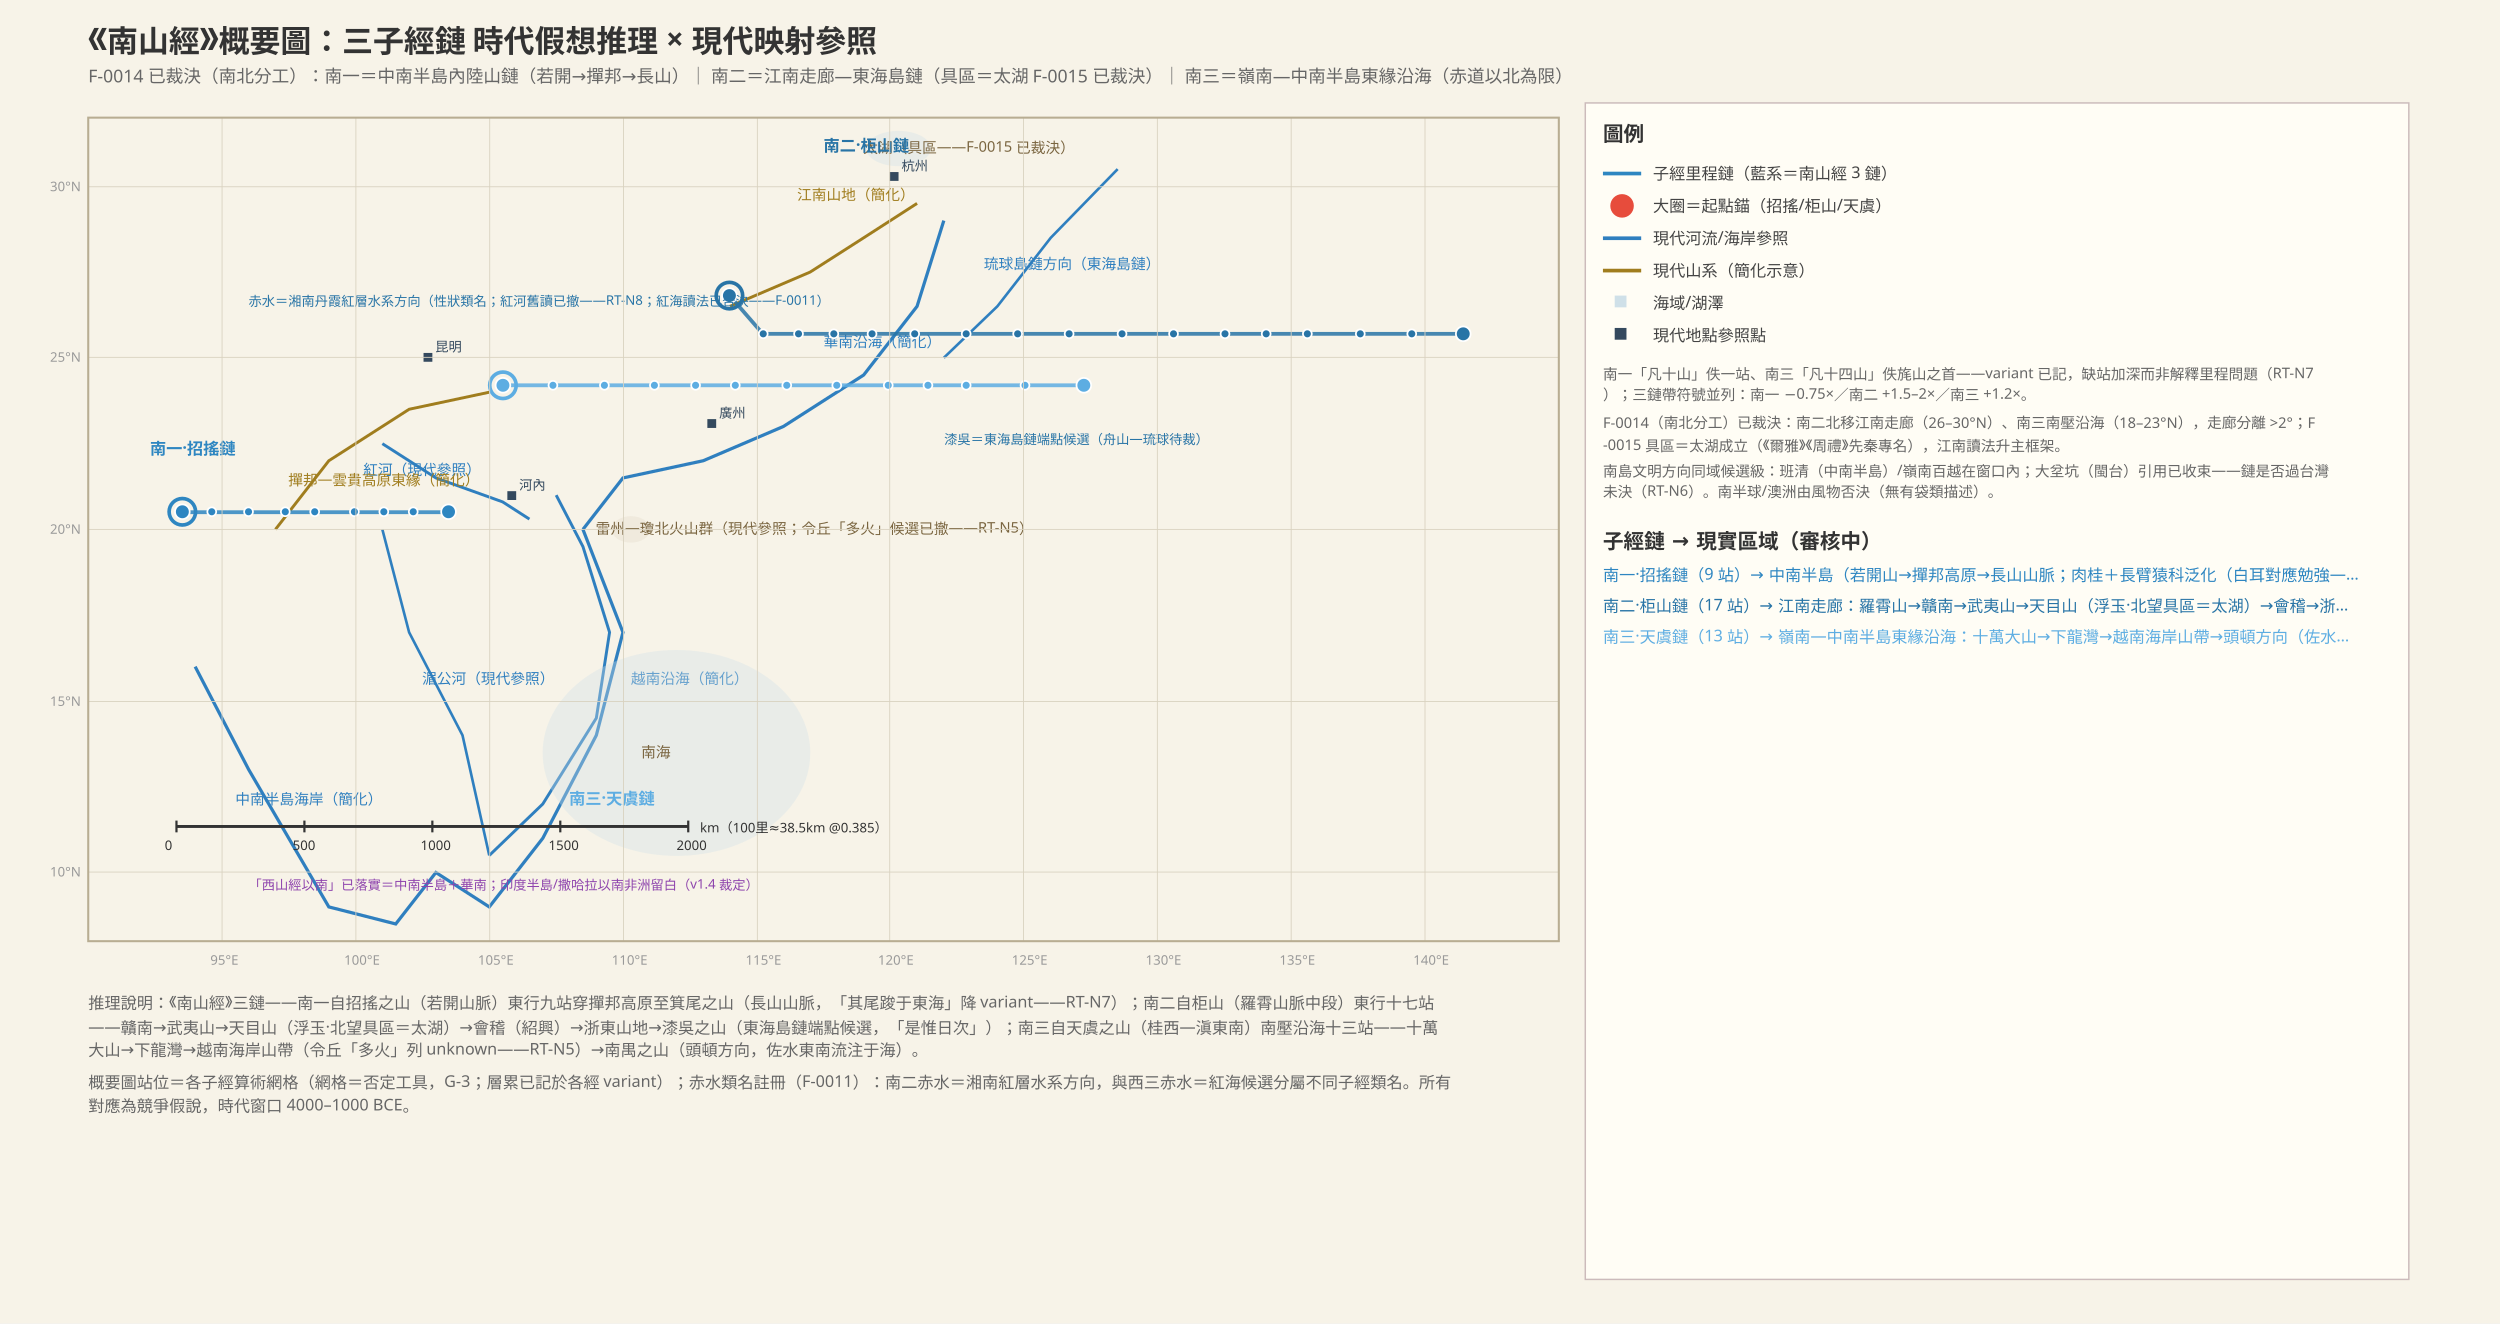
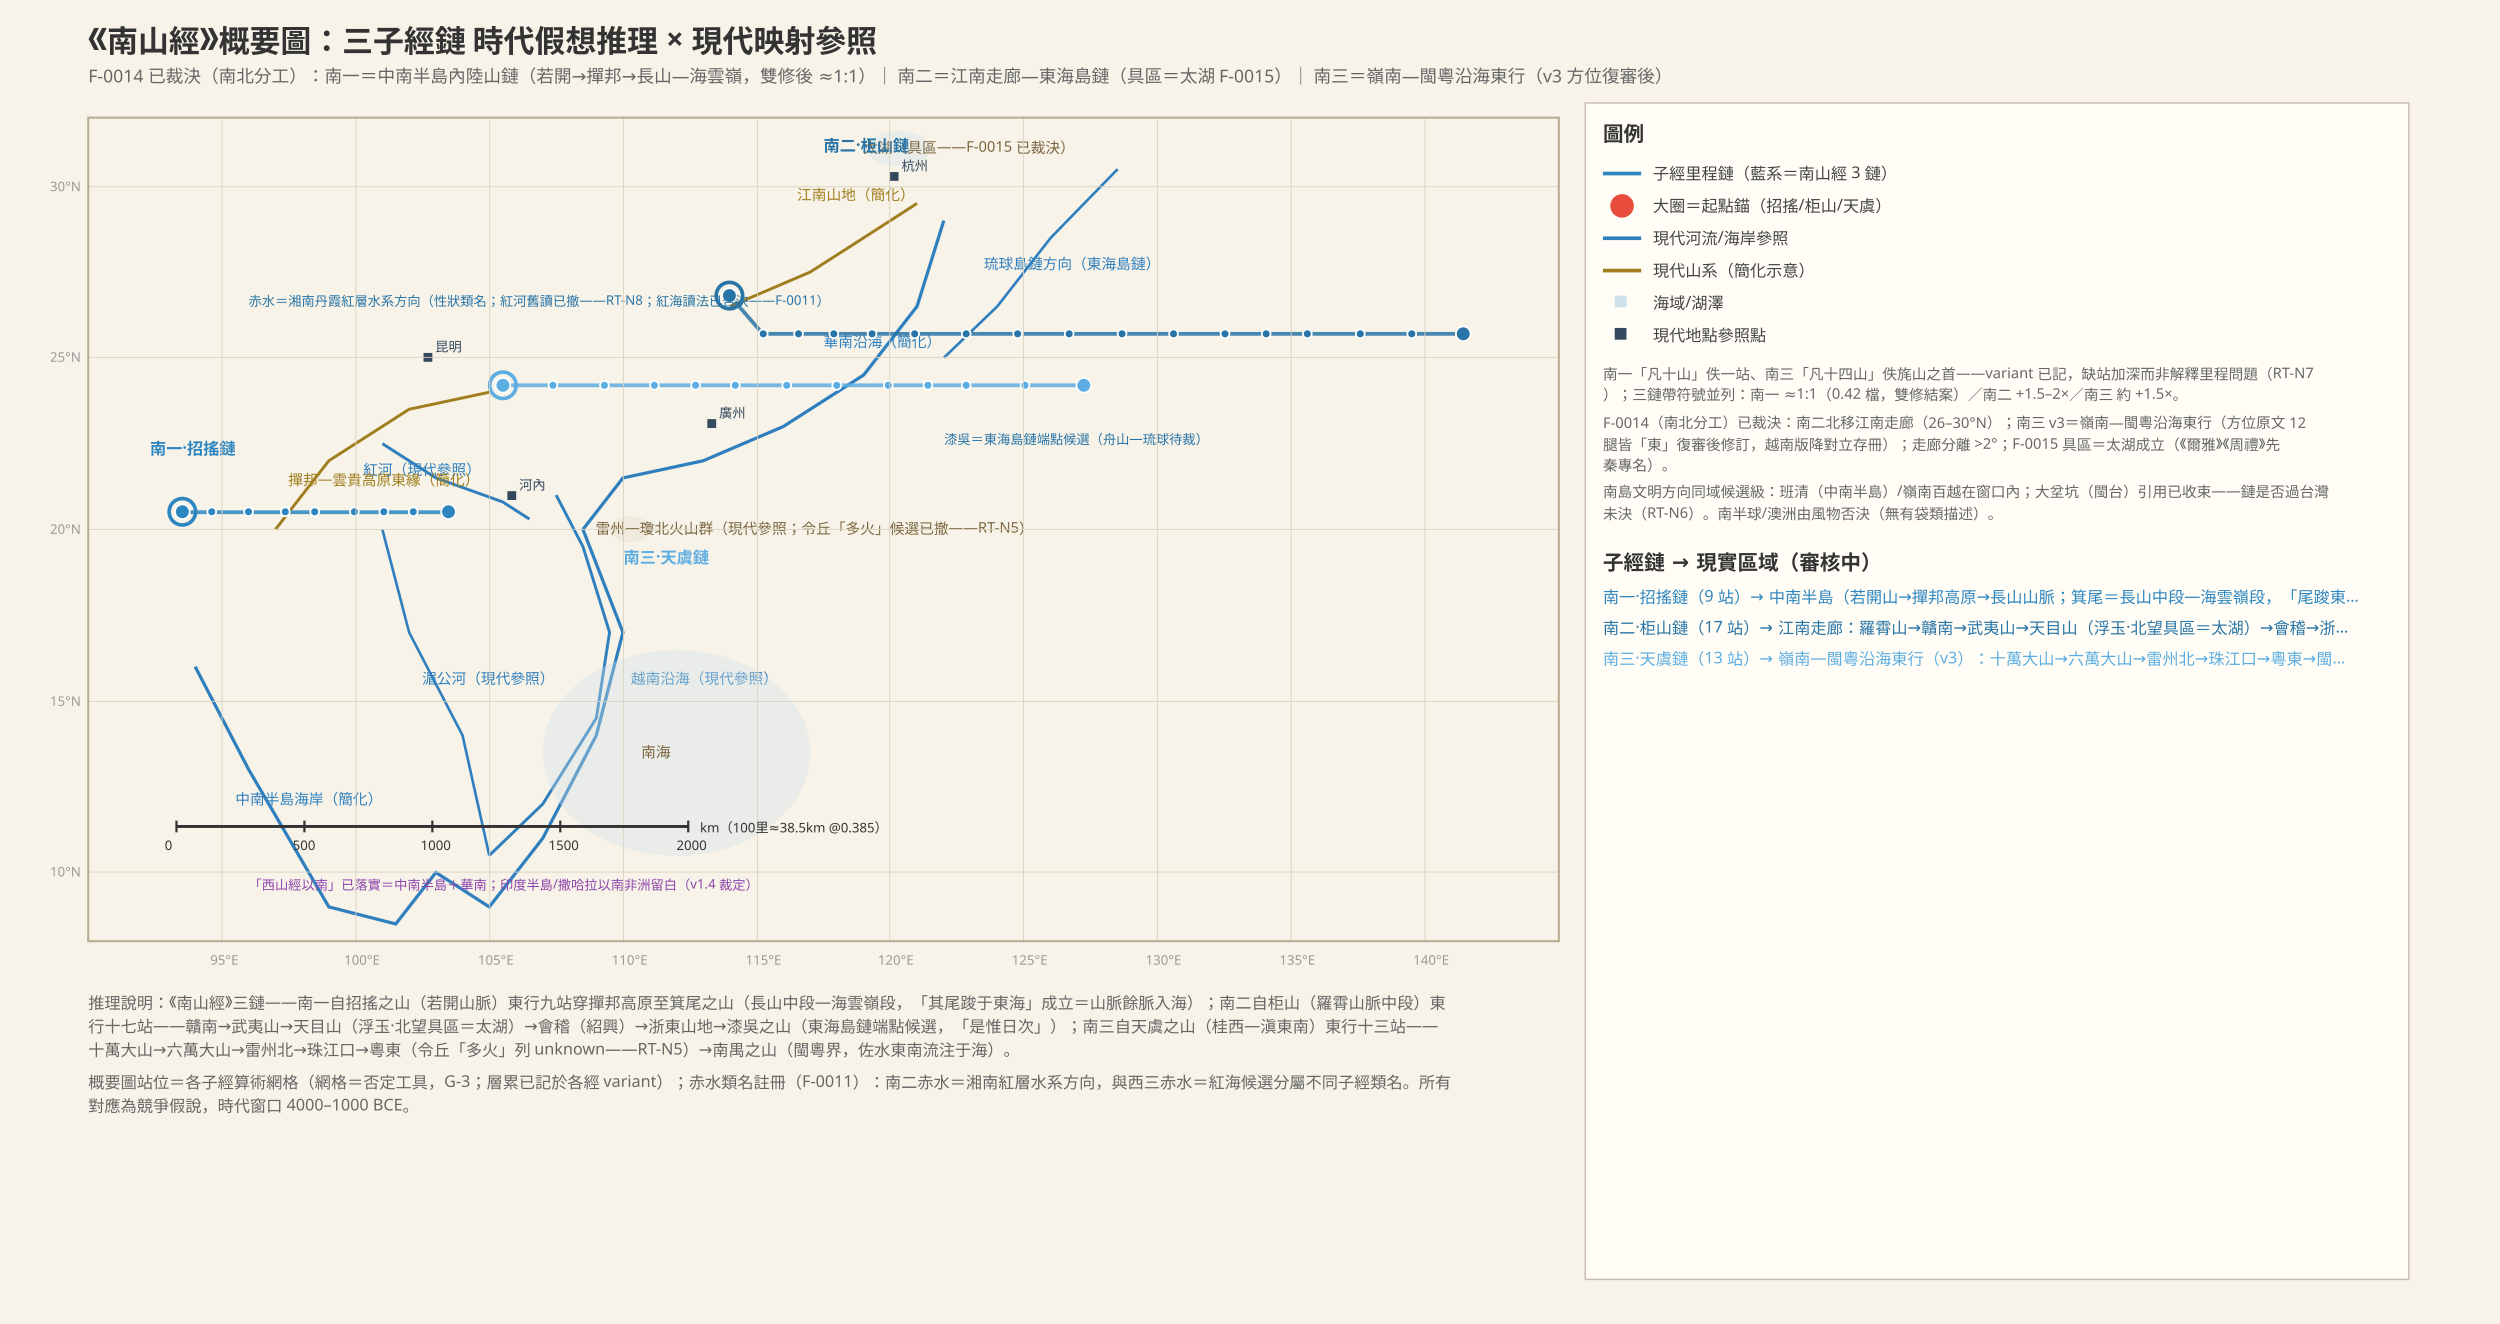
<svg xmlns="http://www.w3.org/2000/svg" width="1700" height="900" font-family="PingFang SC, Hiragino Sans GB, Microsoft YaHei, sans-serif">
  <rect width="1700" height="900" fill="#f7f3e8" />
  <clipPath id="mapclip">
    <rect x="60" y="80" width="1000" height="560" />
  </clipPath>
  <defs>
    <clipPath id="mapclip">
      <rect x="60" y="80" width="1000" height="560" />
    </clipPath>
    <pattern id="sand" width="8" height="8" patternUnits="userSpaceOnUse">
      <rect width="8" height="8" fill="#efe3c0" />
      <circle cx="2" cy="2" r="0.8" fill="#d6b96a" />
      <circle cx="6" cy="6" r="0.8" fill="#d6b96a" />
    </pattern>
  </defs>
  <text x="60" y="34" font-size="21" font-weight="bold" fill="#333">《南山經》概要圖：三子經鏈 時代假想推理 × 現代映射參照</text>
-   <text x="60" y="56" font-size="12" fill="#666">F-0014 已裁決（南北分工）：南一＝中南半島內陸山鏈（若開→撣邦→長山）｜ 南二＝江南走廊—東海島鏈（具區＝太湖 F-0015 已裁決）｜ 南三＝嶺南—中南半島東緣沿海（赤道以北為限）</text>
+   <text x="60" y="56" font-size="12" fill="#666">F-0014 已裁決（南北分工）：南一＝中南半島內陸山鏈（若開→撣邦→長山—海雲嶺，雙修後 ≈1:1）｜ 南二＝江南走廊—東海島鏈（具區＝太湖 F-0015）｜ 南三＝嶺南—閩粵沿海東行（v3 方位復審後）</text>
  <g clip-path="url(#mapclip)">
    <polyline points="132.7,453.3 169.1,523.3 223.6,616.7 269.1,628.3 296.4,593.3 332.7,616.7 369.1,570.0 405.5,500.0 423.6,430.0 396.4,360.0" fill="none" stroke="#2f7fbf" stroke-width="2.2" />
    <text x="160" y="547" font-size="10" fill="#2f7fbf">中南半島海岸（簡化）</text>
    <polyline points="396.4,360.0 423.6,325.0 478.2,313.3 532.7,290.0 587.3,255.0 623.6,208.3 641.8,150.0" fill="none" stroke="#2f7fbf" stroke-width="2.2" />
    <text x="560" y="236" font-size="10" fill="#2f7fbf">華南沿海（簡化）</text>
    <polyline points="332.7,581.7 369.1,546.7 405.5,488.3 414.5,430.0 396.4,371.7 378.2,336.7" fill="none" stroke="#2f7fbf" stroke-width="2.0" />
-     <text x="429" y="465" font-size="10" fill="#2f7fbf">越南沿海（簡化）</text>
+     <text x="429" y="465" font-size="10" fill="#2f7fbf">越南沿海（現代參照）</text>
    <polyline points="641.8,243.3 678.2,208.3 714.5,161.7 760.0,115.0" fill="none" stroke="#2f7fbf" stroke-width="1.8" />
    <text x="669" y="183" font-size="10" fill="#2f7fbf">琉球島鏈方向（東海島鏈）</text>
    <polyline points="260.0,301.7 296.4,325.0 341.8,341.3 360.0,353.0" fill="none" stroke="#2f7fbf" stroke-width="2" />
    <text x="247" y="323" font-size="10" fill="#2f7fbf">紅河（現代參照）</text>
    <polyline points="260.0,360.0 278.2,430.0 314.5,500.0 332.7,581.7" fill="none" stroke="#2f7fbf" stroke-width="1.8" />
    <text x="287" y="465" font-size="10" fill="#2f7fbf">湄公河（現代參照）</text>
    <polyline points="187.3,360.0 223.6,313.3 278.2,278.3 332.7,266.7" fill="none" stroke="#a07d1e" stroke-width="2" />
    <text x="196" y="330" font-size="10" fill="#a07d1e">撣邦—雲貴高原東緣（簡化）</text>
    <polyline points="496.4,208.3 550.9,185.0 587.3,161.7 623.6,138.3" fill="none" stroke="#a07d1e" stroke-width="2" />
    <text x="542" y="136" font-size="10" fill="#a07d1e">江南山地（簡化）</text>
    <ellipse cx="460" cy="512" rx="91" ry="70" fill="#cfe0e8" opacity="0.35" />
    <text x="436" y="515" font-size="10" fill="#7a6540">南海</text>
    <ellipse cx="611" cy="101" rx="22" ry="12" fill="#cfe0e8" opacity="0.35" />
    <text x="587" y="104" font-size="10" fill="#7a6540">太湖（具區——F-0015 已裁決）</text>
    <ellipse cx="429" cy="360" rx="13" ry="9" fill="#e2d9c8" opacity="0.35" />
    <text x="405" y="363" font-size="10" fill="#7a6540">雷州—瓊北火山群（現代參照；令丘「多火」候選已撤——RT-N5）</text>
    <polyline points="123.6,348.3 143.8,348.3 169.3,348.3 194.2,348.3 214.4,348.3 241.1,348.3 261.3,348.3 281.5,348.3 304.9,348.3" fill="none" stroke="#2e86c1" stroke-width="2.6" opacity="0.85" />
    <circle cx="124" cy="348" r="5" fill="#2e86c1" stroke="#fff" stroke-width="1.2" />
    <circle cx="144" cy="348" r="3" fill="#2e86c1" stroke="#fff" stroke-width="1.2" />
    <circle cx="169" cy="348" r="3" fill="#2e86c1" stroke="#fff" stroke-width="1.2" />
    <circle cx="194" cy="348" r="3" fill="#2e86c1" stroke="#fff" stroke-width="1.2" />
    <circle cx="214" cy="348" r="3" fill="#2e86c1" stroke="#fff" stroke-width="1.2" />
    <circle cx="241" cy="348" r="3" fill="#2e86c1" stroke="#fff" stroke-width="1.2" />
    <circle cx="261" cy="348" r="3" fill="#2e86c1" stroke="#fff" stroke-width="1.2" />
    <circle cx="281" cy="348" r="3" fill="#2e86c1" stroke="#fff" stroke-width="1.2" />
    <circle cx="305" cy="348" r="5" fill="#2e86c1" stroke="#fff" stroke-width="1.2" />
    <circle cx="124" cy="348" r="9" fill="none" stroke="#2e86c1" stroke-width="2.5" />
    <text x="102" y="309" font-size="11" font-weight="bold" fill="#2e86c1">南一·招搖鏈</text>
    <polyline points="496.4,201.3 518.7,227.0 542.7,227.0 567.5,227.0 593.5,227.0 621.6,227.0 656.9,227.0 692.2,227.0 727.3,227.0 762.5,227.0 797.8,227.0 833.1,227.0 861.3,227.0 889.5,227.0 924.7,227.0 959.8,227.0 995.1,227.0" fill="none" stroke="#2874a6" stroke-width="2.6" opacity="0.85" />
    <circle cx="496" cy="201" r="5" fill="#2874a6" stroke="#fff" stroke-width="1.2" />
    <circle cx="519" cy="227" r="3" fill="#2874a6" stroke="#fff" stroke-width="1.2" />
    <circle cx="543" cy="227" r="3" fill="#2874a6" stroke="#fff" stroke-width="1.2" />
    <circle cx="567" cy="227" r="3" fill="#2874a6" stroke="#fff" stroke-width="1.2" />
    <circle cx="593" cy="227" r="3" fill="#2874a6" stroke="#fff" stroke-width="1.2" />
    <circle cx="622" cy="227" r="3" fill="#2874a6" stroke="#fff" stroke-width="1.2" />
    <circle cx="657" cy="227" r="3" fill="#2874a6" stroke="#fff" stroke-width="1.2" />
    <circle cx="692" cy="227" r="3" fill="#2874a6" stroke="#fff" stroke-width="1.2" />
    <circle cx="727" cy="227" r="3" fill="#2874a6" stroke="#fff" stroke-width="1.2" />
    <circle cx="763" cy="227" r="3" fill="#2874a6" stroke="#fff" stroke-width="1.2" />
    <circle cx="798" cy="227" r="3" fill="#2874a6" stroke="#fff" stroke-width="1.2" />
    <circle cx="833" cy="227" r="3" fill="#2874a6" stroke="#fff" stroke-width="1.2" />
    <circle cx="861" cy="227" r="3" fill="#2874a6" stroke="#fff" stroke-width="1.2" />
    <circle cx="889" cy="227" r="3" fill="#2874a6" stroke="#fff" stroke-width="1.2" />
    <circle cx="925" cy="227" r="3" fill="#2874a6" stroke="#fff" stroke-width="1.2" />
    <circle cx="960" cy="227" r="3" fill="#2874a6" stroke="#fff" stroke-width="1.2" />
    <circle cx="995" cy="227" r="5" fill="#2874a6" stroke="#fff" stroke-width="1.2" />
    <circle cx="496" cy="201" r="9" fill="none" stroke="#2874a6" stroke-width="2.5" />
    <text x="560" y="103" font-size="11" font-weight="bold" fill="#2874a6">南二·柜山鏈</text>
    <polyline points="341.8,262.0 376.4,262.0 410.7,262.0 445.3,262.0 472.9,262.0 500.4,262.0 534.9,262.0 569.3,262.0 603.8,262.0 631.5,262.0 656.9,262.0 696.9,262.0 736.9,262.0" fill="none" stroke="#5dade2" stroke-width="2.6" opacity="0.85" />
    <circle cx="342" cy="262" r="5" fill="#5dade2" stroke="#fff" stroke-width="1.2" />
    <circle cx="376" cy="262" r="3" fill="#5dade2" stroke="#fff" stroke-width="1.2" />
    <circle cx="411" cy="262" r="3" fill="#5dade2" stroke="#fff" stroke-width="1.2" />
    <circle cx="445" cy="262" r="3" fill="#5dade2" stroke="#fff" stroke-width="1.2" />
    <circle cx="473" cy="262" r="3" fill="#5dade2" stroke="#fff" stroke-width="1.2" />
    <circle cx="500" cy="262" r="3" fill="#5dade2" stroke="#fff" stroke-width="1.2" />
    <circle cx="535" cy="262" r="3" fill="#5dade2" stroke="#fff" stroke-width="1.2" />
    <circle cx="569" cy="262" r="3" fill="#5dade2" stroke="#fff" stroke-width="1.2" />
    <circle cx="604" cy="262" r="3" fill="#5dade2" stroke="#fff" stroke-width="1.2" />
    <circle cx="631" cy="262" r="3" fill="#5dade2" stroke="#fff" stroke-width="1.2" />
    <circle cx="657" cy="262" r="3" fill="#5dade2" stroke="#fff" stroke-width="1.2" />
    <circle cx="697" cy="262" r="3" fill="#5dade2" stroke="#fff" stroke-width="1.2" />
    <circle cx="737" cy="262" r="5" fill="#5dade2" stroke="#fff" stroke-width="1.2" />
    <circle cx="342" cy="262" r="9" fill="none" stroke="#5dade2" stroke-width="2.5" />
-     <text x="387" y="547" font-size="11" font-weight="bold" fill="#5dade2">南三·天虞鏈</text>
+     <text x="424" y="383" font-size="11" font-weight="bold" fill="#5dade2">南三·天虞鏈</text>
    <text x="169" y="208" font-size="9" fill="#2874a6">赤水＝湘南丹霞紅層水系方向（性狀類名；紅河舊讀已撤——RT-N8；紅海讀法已否決——F-0011）</text>
    <text x="169" y="605" font-size="9" fill="#8e44ad">「西山經以南」已落實＝中南半島＋華南；印度半島/撒哈拉以南非洲留白（v1.4 裁定）</text>
    <text x="642" y="302" font-size="9" fill="#2874a6">漆吳＝東海島鏈端點候選（舟山—琉球待裁）</text>
    <rect x="345" y="334" width="6" height="6" fill="#34495e" />
    <text x="353" y="333" font-size="9" fill="#34495e">河內</text>
    <rect x="288" y="240" width="6" height="6" fill="#34495e" />
    <text x="296" y="239" font-size="9" fill="#34495e">昆明</text>
    <rect x="481" y="285" width="6" height="6" fill="#34495e" />
    <text x="489" y="284" font-size="9" fill="#34495e">廣州</text>
    <rect x="605" y="117" width="6" height="6" fill="#34495e" />
    <text x="613" y="116" font-size="9" fill="#34495e">杭州</text>
  </g>
  <line x1="151" y1="640" x2="151" y2="80" stroke="#d9d2c0" stroke-width="0.6" />
  <text x="143" y="656" font-size="9" fill="#999">95°E</text>
  <line x1="242" y1="640" x2="242" y2="80" stroke="#d9d2c0" stroke-width="0.6" />
  <text x="234" y="656" font-size="9" fill="#999">100°E</text>
  <line x1="333" y1="640" x2="333" y2="80" stroke="#d9d2c0" stroke-width="0.6" />
  <text x="325" y="656" font-size="9" fill="#999">105°E</text>
  <line x1="424" y1="640" x2="424" y2="80" stroke="#d9d2c0" stroke-width="0.6" />
  <text x="416" y="656" font-size="9" fill="#999">110°E</text>
  <line x1="515" y1="640" x2="515" y2="80" stroke="#d9d2c0" stroke-width="0.6" />
  <text x="507" y="656" font-size="9" fill="#999">115°E</text>
  <line x1="605" y1="640" x2="605" y2="80" stroke="#d9d2c0" stroke-width="0.6" />
  <text x="597" y="656" font-size="9" fill="#999">120°E</text>
  <line x1="696" y1="640" x2="696" y2="80" stroke="#d9d2c0" stroke-width="0.6" />
  <text x="688" y="656" font-size="9" fill="#999">125°E</text>
  <line x1="787" y1="640" x2="787" y2="80" stroke="#d9d2c0" stroke-width="0.6" />
  <text x="779" y="656" font-size="9" fill="#999">130°E</text>
  <line x1="878" y1="640" x2="878" y2="80" stroke="#d9d2c0" stroke-width="0.6" />
  <text x="870" y="656" font-size="9" fill="#999">135°E</text>
  <line x1="969" y1="640" x2="969" y2="80" stroke="#d9d2c0" stroke-width="0.6" />
  <text x="961" y="656" font-size="9" fill="#999">140°E</text>
  <line x1="60" y1="593" x2="1060" y2="593" stroke="#d9d2c0" stroke-width="0.6" />
  <text x="34" y="596" font-size="9" fill="#999">10°N</text>
  <line x1="60" y1="477" x2="1060" y2="477" stroke="#d9d2c0" stroke-width="0.6" />
  <text x="34" y="480" font-size="9" fill="#999">15°N</text>
  <line x1="60" y1="360" x2="1060" y2="360" stroke="#d9d2c0" stroke-width="0.6" />
  <text x="34" y="363" font-size="9" fill="#999">20°N</text>
  <line x1="60" y1="243" x2="1060" y2="243" stroke="#d9d2c0" stroke-width="0.6" />
  <text x="34" y="246" font-size="9" fill="#999">25°N</text>
  <line x1="60" y1="127" x2="1060" y2="127" stroke="#d9d2c0" stroke-width="0.6" />
  <text x="34" y="130" font-size="9" fill="#999">30°N</text>
  <rect x="60" y="80" width="1000" height="560" fill="none" stroke="#b8ad92" stroke-width="1.4" />
  <line x1="120" y1="562" x2="468" y2="562" stroke="#333" stroke-width="2" />
  <line x1="120" y1="558" x2="120" y2="566" stroke="#333" stroke-width="1.5" />
  <text x="112" y="578" font-size="9" fill="#333">0</text>
  <line x1="207" y1="558" x2="207" y2="566" stroke="#333" stroke-width="1.5" />
  <text x="199" y="578" font-size="9" fill="#333">500</text>
  <line x1="294" y1="558" x2="294" y2="566" stroke="#333" stroke-width="1.5" />
  <text x="286" y="578" font-size="9" fill="#333">1000</text>
  <line x1="381" y1="558" x2="381" y2="566" stroke="#333" stroke-width="1.5" />
  <text x="373" y="578" font-size="9" fill="#333">1500</text>
  <line x1="468" y1="558" x2="468" y2="566" stroke="#333" stroke-width="1.5" />
  <text x="460" y="578" font-size="9" fill="#333">2000</text>
  <text x="476" y="566" font-size="9" fill="#333">km（100里≈38.5km @0.385）</text>
  <rect x="1078" y="70" width="560" height="800" fill="#fffdf5" stroke="#cbb" />
  <text x="1090" y="96" font-size="14" font-weight="bold" fill="#333">圖例</text>
  <line x1="1090" y1="118" x2="1116" y2="118" stroke="#2e86c1" stroke-width="2.5" />
  <text x="1124" y="122" font-size="11" fill="#444">子經里程鏈（藍系＝南山經 3 鏈）</text>
  <circle cx="1103" cy="140" r="8" fill="#e74c3c" />
  <text x="1124" y="144" font-size="11" fill="#444">大圈＝起點錨（招搖/柜山/天虞）</text>
  <line x1="1090" y1="162" x2="1116" y2="162" stroke="#2f7fbf" stroke-width="2.5" />
  <text x="1124" y="166" font-size="11" fill="#444">現代河流/海岸參照</text>
  <line x1="1090" y1="184" x2="1116" y2="184" stroke="#a07d1e" stroke-width="2.5" />
  <text x="1124" y="188" font-size="11" fill="#444">現代山系（簡化示意）</text>
  <rect x="1098" y="201" width="8" height="8" fill="#cfe0e8" />
  <text x="1124" y="210" font-size="11" fill="#444">海域/湖澤</text>
  <rect x="1098" y="223" width="8" height="8" fill="#34495e" />
  <text x="1124" y="232" font-size="11" fill="#444">現代地點參照點</text>
  <text x="1090" y="258" font-size="10" fill="#666">南一「凡十山」佚一站、南三「凡十四山」佚旄山之首——variant 已記，缺站加深而非解釋里程問題（RT-N7</text>
-   <text x="1090" y="272" font-size="10" fill="#666">）；三鏈帶符號並列：南一 −0.75×／南二 +1.5–2×／南三 +1.2×。</text>
-   <text x="1090" y="291" font-size="10" fill="#666">F-0014（南北分工）已裁決：南二北移江南走廊（26–30°N）、南三南壓沿海（18–23°N），走廊分離 &gt;2°；F</text>
-   <text x="1090" y="306" font-size="10" fill="#666">-0015 具區＝太湖成立（《爾雅》《周禮》先秦專名），江南讀法升主框架。</text>
-   <text x="1090" y="324" font-size="10" fill="#666">南島文明方向同域候選級：班清（中南半島）/嶺南百越在窗口內；大坌坑（閩台）引用已收束——鏈是否過台灣</text>
-   <text x="1090" y="338" font-size="10" fill="#666">未決（RT-N6）。南半球/澳洲由風物否決（無有袋類描述）。</text>
-   <text x="1090" y="373.0" font-size="14" font-weight="bold" fill="#333">子經鏈 → 現實區域（審核中）</text>
-   <text x="1090" y="395" font-size="11" fill="#2e86c1">南一·招搖鏈（9 站）→ 中南半島（若開山→撣邦高原→長山山脈；肉桂＋長臂猿科泛化（白耳對應勉強—…</text>
-   <text x="1090" y="416" font-size="11" fill="#2874a6">南二·柜山鏈（17 站）→ 江南走廊：羅霄山→贛南→武夷山→天目山（浮玉·北望具區＝太湖）→會稽→浙…</text>
-   <text x="1090" y="437" font-size="11" fill="#5dade2">南三·天虞鏈（13 站）→ 嶺南—中南半島東緣沿海：十萬大山→下龍灣→越南海岸山帶→頭頓方向（佐水…</text>
-   <text x="60" y="686" font-size="11" fill="#666">推理說明：《南山經》三鏈——南一自招搖之山（若開山脈）東行九站穿撣邦高原至箕尾之山（長山山脈，「其尾踆于東海」降 variant——RT-N7）；南二自柜山（羅霄山脈中段）東行十七站</text>
-   <text x="60" y="702" font-size="11" fill="#666">——贛南→武夷山→天目山（浮玉·北望具區＝太湖）→會稽（紹興）→浙東山地→漆吳之山（東海島鏈端點候選，「是惟日次」）；南三自天虞之山（桂西—滇東南）南壓沿海十三站——十萬</text>
-   <text x="60" y="718" font-size="11" fill="#666">大山→下龍灣→越南海岸山帶（令丘「多火」列 unknown——RT-N5）→南禺之山（頭頓方向，佐水東南流注于海）。</text>
+   <text x="1090" y="272" font-size="10" fill="#666">）；三鏈帶符號並列：南一 ≈1:1（0.42 檔，雙修結案）／南二 +1.5–2×／南三 約 +1.5×。</text>
+   <text x="1090" y="291" font-size="10" fill="#666">F-0014（南北分工）已裁決：南二北移江南走廊（26–30°N）；南三 v3＝嶺南—閩粵沿海東行（方位原文 12 </text>
+   <text x="1090" y="306" font-size="10" fill="#666">腿皆「東」復審後修訂，越南版降對立存冊）；走廊分離 &gt;2°；F-0015 具區＝太湖成立（《爾雅》《周禮》先</text>
+   <text x="1090" y="320" font-size="10" fill="#666">秦專名）。</text>
+   <text x="1090" y="338" font-size="10" fill="#666">南島文明方向同域候選級：班清（中南半島）/嶺南百越在窗口內；大坌坑（閩台）引用已收束——鏈是否過台灣</text>
+   <text x="1090" y="353" font-size="10" fill="#666">未決（RT-N6）。南半球/澳洲由風物否決（無有袋類描述）。</text>
+   <text x="1090" y="387.5" font-size="14" font-weight="bold" fill="#333">子經鏈 → 現實區域（審核中）</text>
+   <text x="1090" y="410" font-size="11" fill="#2e86c1">南一·招搖鏈（9 站）→ 中南半島（若開山→撣邦高原→長山山脈；箕尾＝長山中段—海雲嶺段，「尾踆東…</text>
+   <text x="1090" y="431" font-size="11" fill="#2874a6">南二·柜山鏈（17 站）→ 江南走廊：羅霄山→贛南→武夷山→天目山（浮玉·北望具區＝太湖）→會稽→浙…</text>
+   <text x="1090" y="452" font-size="11" fill="#5dade2">南三·天虞鏈（13 站）→ 嶺南—閩粵沿海東行（v3）：十萬大山→六萬大山→雷州北→珠江口→粵東→閩…</text>
+   <text x="60" y="686" font-size="11" fill="#666">推理說明：《南山經》三鏈——南一自招搖之山（若開山脈）東行九站穿撣邦高原至箕尾之山（長山中段—海雲嶺段，「其尾踆于東海」成立＝山脈餘脈入海）；南二自柜山（羅霄山脈中段）東</text>
+   <text x="60" y="702" font-size="11" fill="#666">行十七站——贛南→武夷山→天目山（浮玉·北望具區＝太湖）→會稽（紹興）→浙東山地→漆吳之山（東海島鏈端點候選，「是惟日次」）；南三自天虞之山（桂西—滇東南）東行十三站——</text>
+   <text x="60" y="718" font-size="11" fill="#666">十萬大山→六萬大山→雷州北→珠江口→粵東（令丘「多火」列 unknown——RT-N5）→南禺之山（閩粵界，佐水東南流注于海）。</text>
  <text x="60" y="740" font-size="11" fill="#666">概要圖站位＝各子經算術網格（網格＝否定工具，G-3；層累已記於各經 variant）；赤水類名註冊（F-0011）：南二赤水＝湘南紅層水系方向，與西三赤水＝紅海候選分屬不同子經類名。所有</text>
  <text x="60" y="756" font-size="11" fill="#666">對應為競爭假說，時代窗口 4000–1000 BCE。</text>
</svg>
